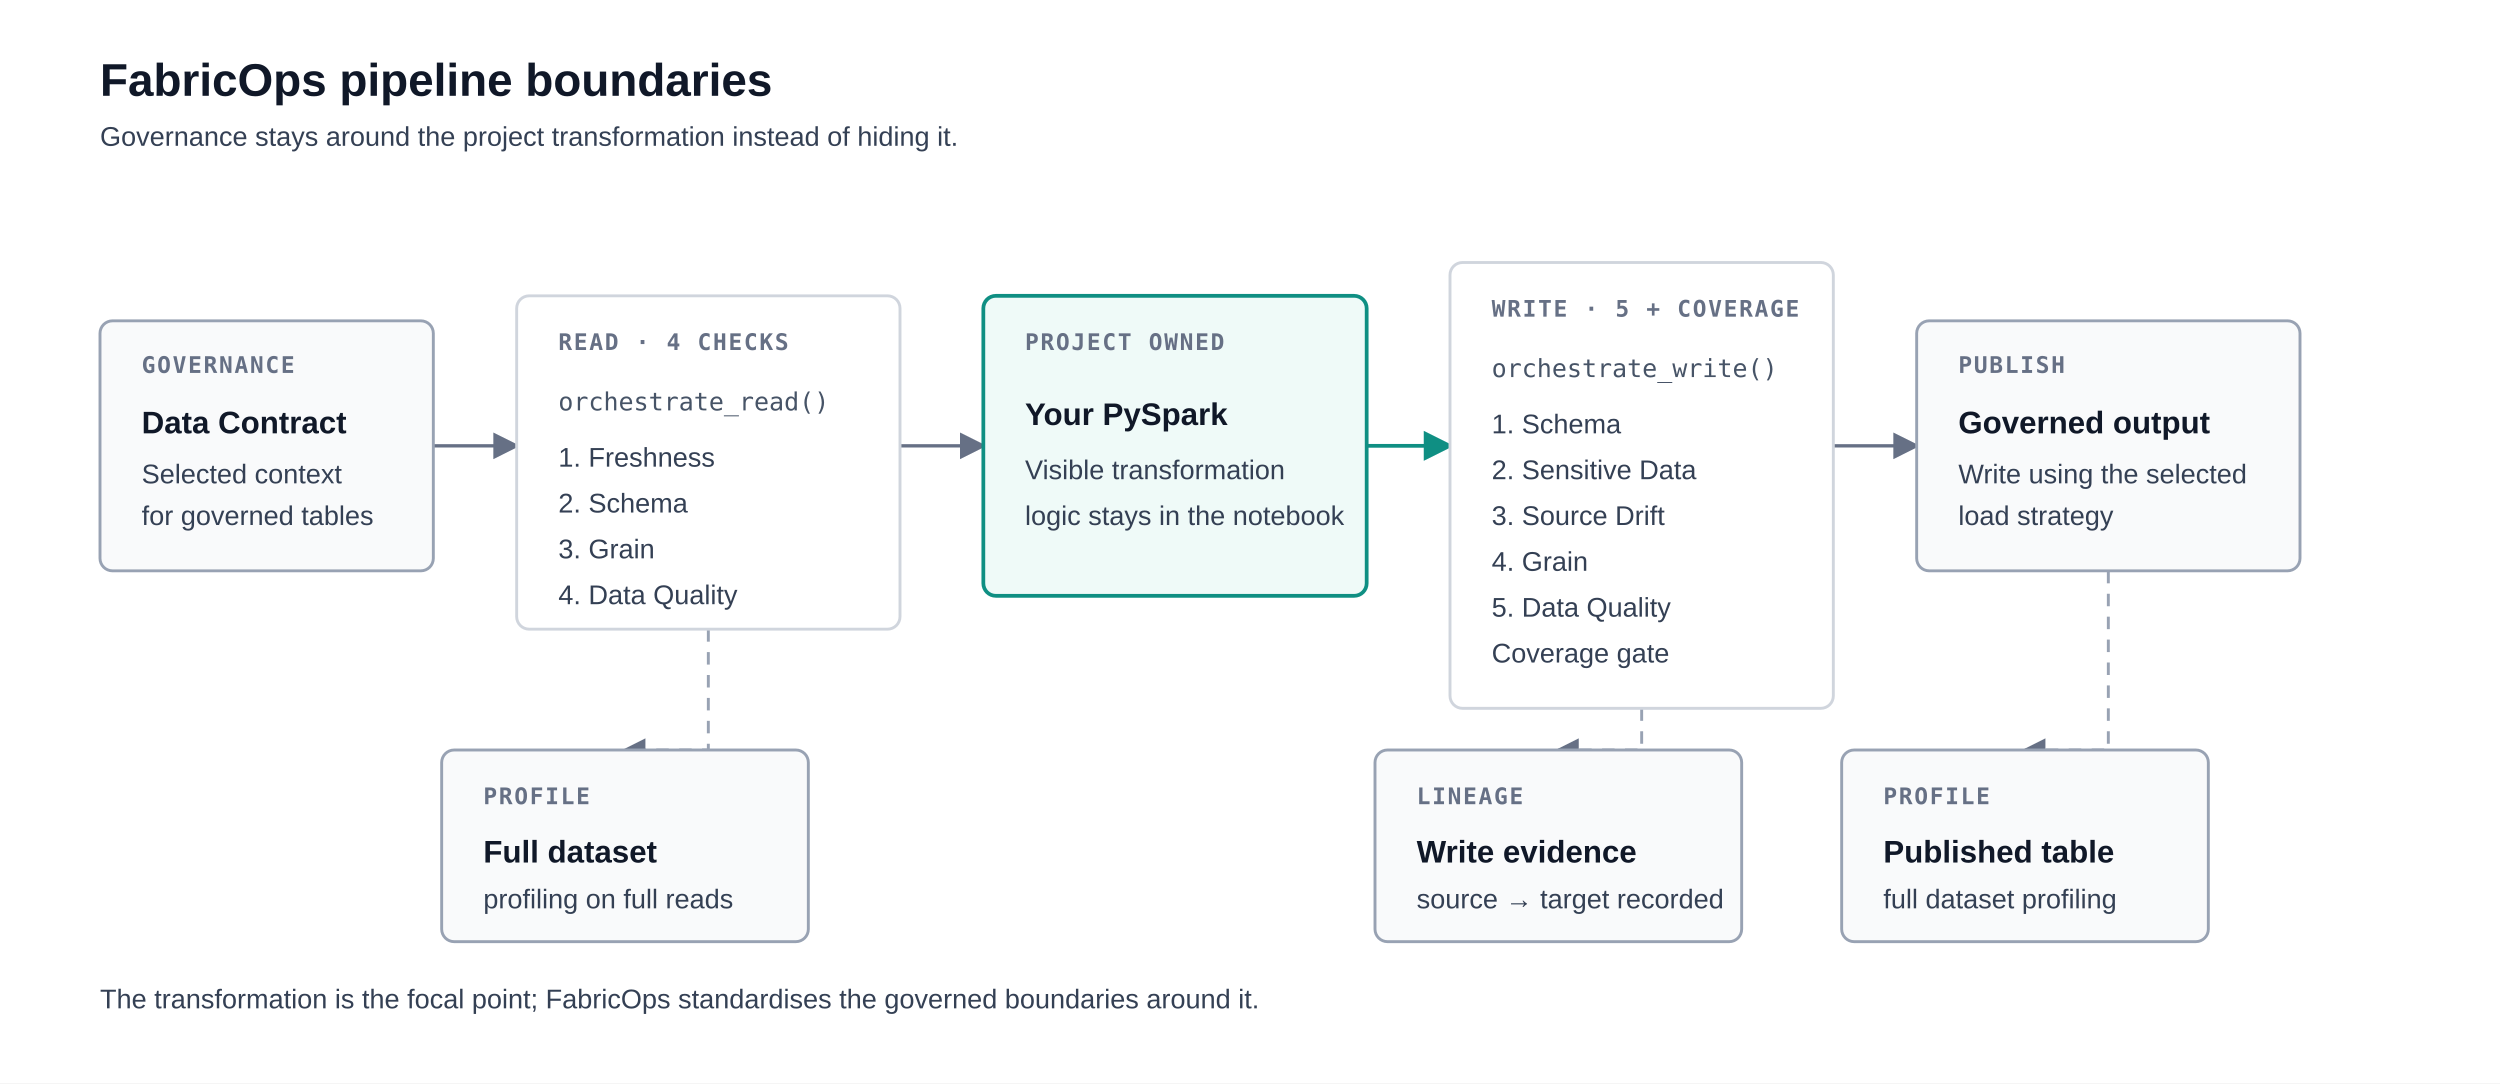
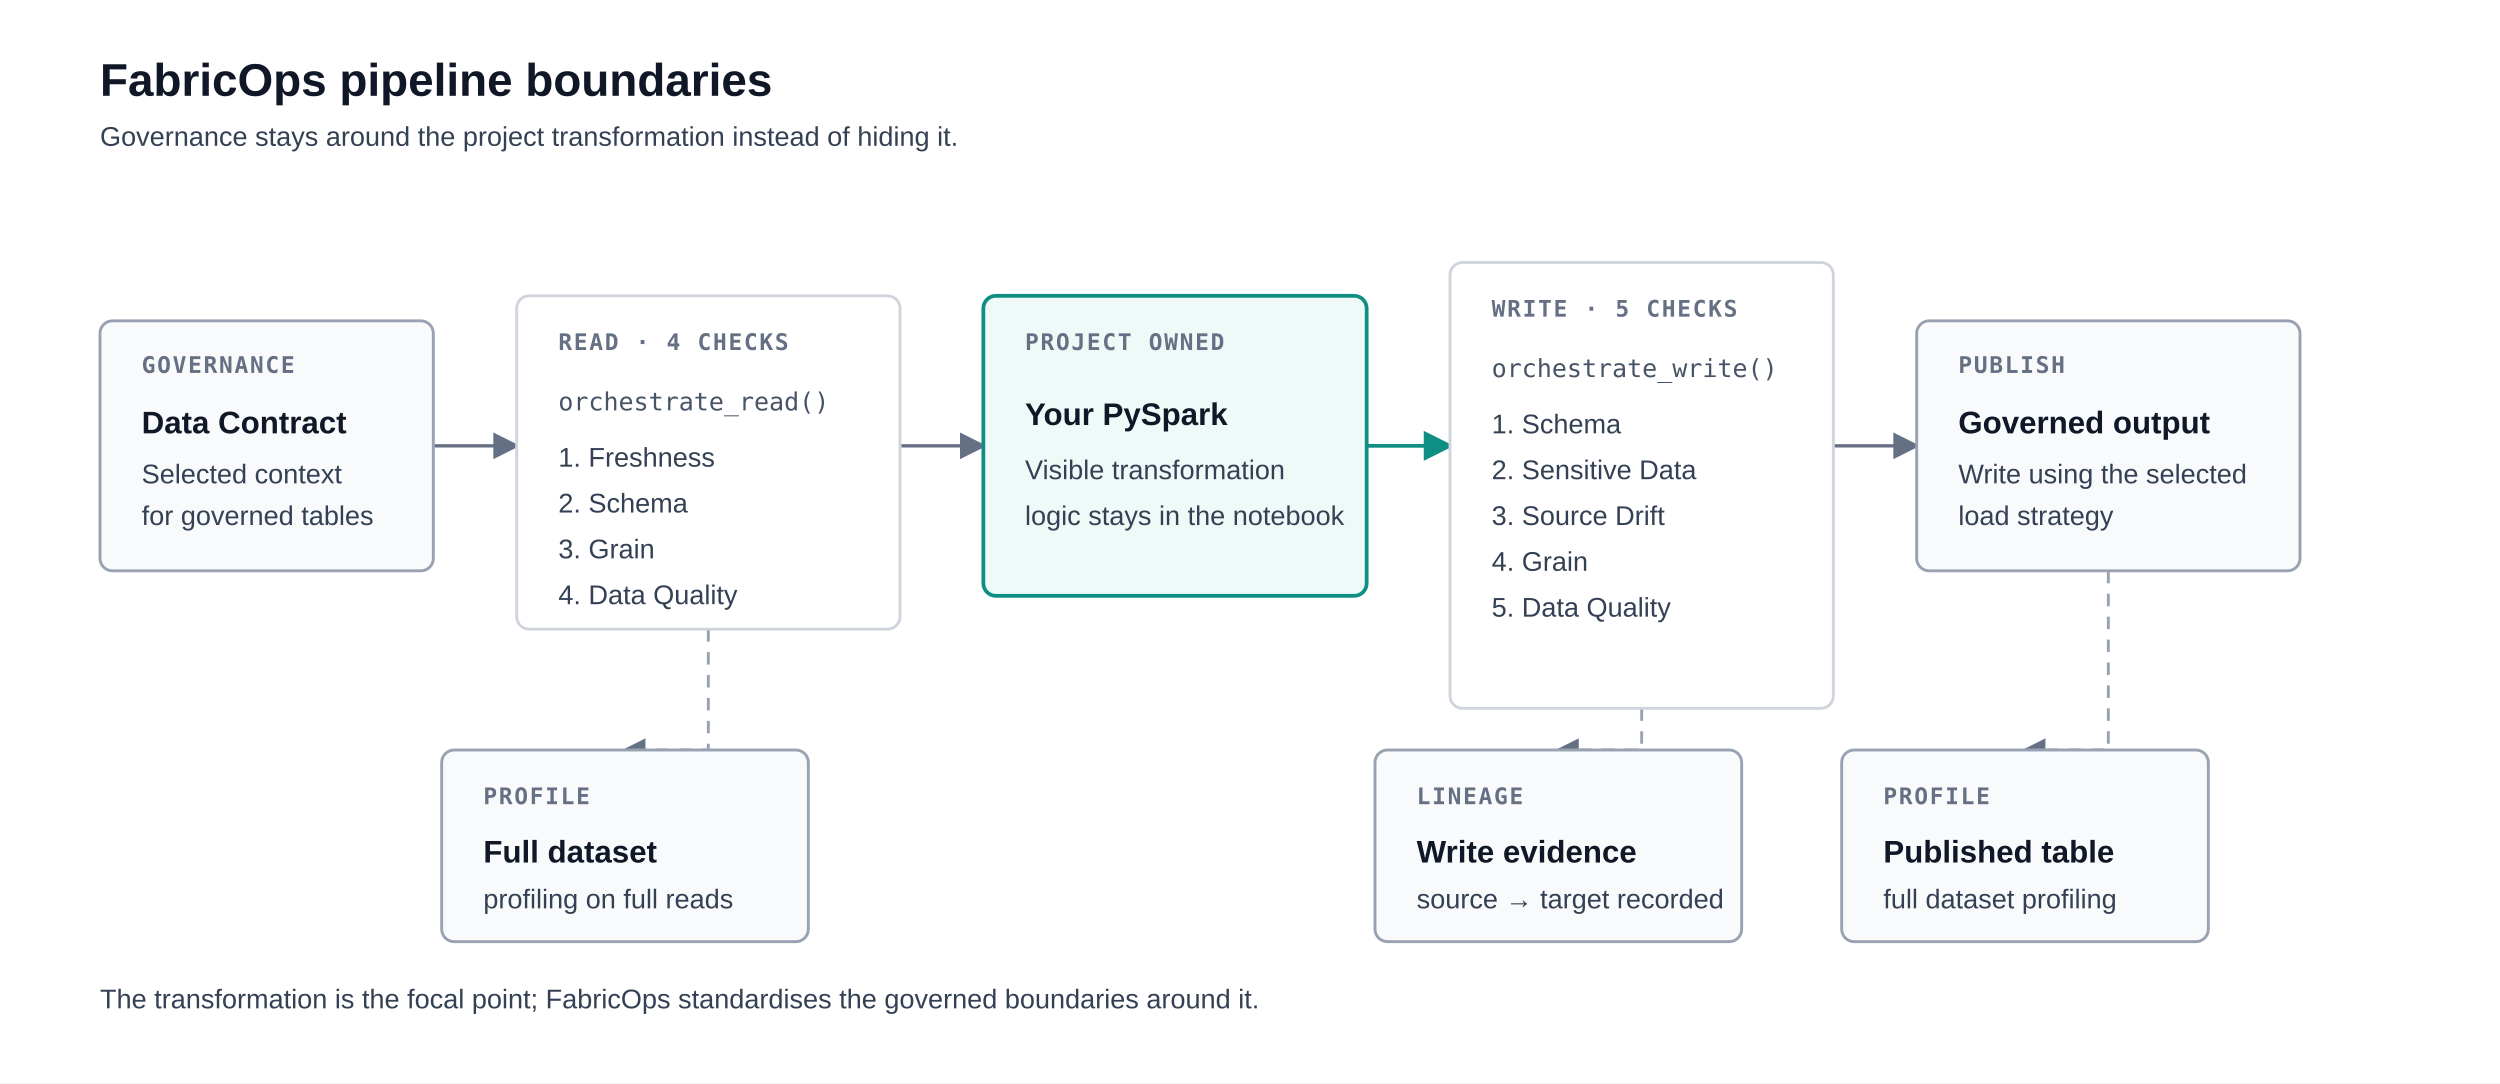
<svg xmlns="http://www.w3.org/2000/svg" viewBox="0 0 1200 520" role="img" aria-labelledby="pipeline-boundaries-title pipeline-boundaries-desc">
  <defs>
    <marker id="pipeline-arrow" markerWidth="8" markerHeight="8" refX="7" refY="4" orient="auto">
      <path d="M0,0 L8,4 L0,8 Z" fill="#667085" />
    </marker>
    <marker id="pipeline-arrow-accent" markerWidth="8" markerHeight="8" refX="7" refY="4" orient="auto">
      <path d="M0,0 L8,4 L0,8 Z" fill="#0f8f83" />
    </marker>
  </defs>
  <rect width="1200" height="520" fill="#ffffff" />
  <style>
  .title{font:600 22px Arial,sans-serif;fill:#101828}
  .eyebrow{font:600 11px ui-monospace,SFMono-Regular,Consolas,monospace;fill:#667085;letter-spacing:.8px}
  .name{font:600 15px Arial,sans-serif;fill:#101828}
  .body{font:13px Arial,sans-serif;fill:#344054}
  .mono{font:12px ui-monospace,SFMono-Regular,Consolas,monospace;fill:#475467}
  .box{fill:#ffffff;stroke:#d0d5dd;stroke-width:1.4}
  .soft{fill:#f9fafb;stroke:#98a2b3;stroke-width:1.4}
  .focus{fill:#effaf8;stroke:#0f8f83;stroke-width:1.8}
  .line{fill:none;stroke:#667085;stroke-width:1.6;marker-end:url(#pipeline-arrow)}
  .accent{fill:none;stroke:#0f8f83;stroke-width:1.8;marker-end:url(#pipeline-arrow-accent)}
  .dash{fill:none;stroke:#98a2b3;stroke-width:1.4;stroke-dasharray:6 5;marker-end:url(#pipeline-arrow)}
</style>
  <text x="48" y="46" class="title">FabricOps pipeline boundaries</text>
  <text x="48" y="70" class="body">Governance stays around the project transformation instead of hiding it.</text>
  <path class="line" d="M208 214 H248" />
  <path class="line" d="M432 214 H472" />
  <path class="accent" d="M656 214 H696" />
  <path class="line" d="M880 214 H920" />
  <path class="dash" d="M340 302 V360 H300" />
  <path class="dash" d="M788 340 V360 H748" />
  <path class="dash" d="M1012 274 V360 H972" />
  <g>
    <rect x="48" y="154" width="160" height="120" rx="6" class="soft" />
    <text x="68" y="179" class="eyebrow">GOVERNANCE</text>
    <text x="68" y="208" class="name">Data Contract</text>
    <text x="68" y="232" class="body">Selected context</text>
    <text x="68" y="252" class="body">for governed tables</text>
  </g>
  <g>
    <rect x="248" y="142" width="184" height="160" rx="6" class="box" />
    <text x="268" y="168" class="eyebrow">READ · 4 CHECKS</text>
    <text x="268" y="197" class="mono">orchestrate_read()</text>
    <text x="268" y="224" class="body">1. Freshness</text>
    <text x="268" y="246" class="body">2. Schema</text>
    <text x="268" y="268" class="body">3. Grain</text>
    <text x="268" y="290" class="body">4. Data Quality</text>
  </g>
  <g>
    <rect x="472" y="142" width="184" height="144" rx="6" class="focus" />
    <text x="492" y="168" class="eyebrow">PROJECT OWNED</text>
    <text x="492" y="204" class="name">Your PySpark</text>
    <text x="492" y="230" class="body">Visible transformation</text>
    <text x="492" y="252" class="body">logic stays in the notebook</text>
  </g>
  <g>
    <rect x="696" y="126" width="184" height="214" rx="6" class="box" />
-     <text x="716" y="152" class="eyebrow">WRITE · 5 + COVERAGE</text>
+     <text x="716" y="152" class="eyebrow">WRITE · 5 CHECKS</text>
    <text x="716" y="181" class="mono">orchestrate_write()</text>
    <text x="716" y="208" class="body">1. Schema</text>
    <text x="716" y="230" class="body">2. Sensitive Data</text>
    <text x="716" y="252" class="body">3. Source Drift</text>
    <text x="716" y="274" class="body">4. Grain</text>
    <text x="716" y="296" class="body">5. Data Quality</text>
-     <text x="716" y="318" class="body">Coverage gate</text>
  </g>
  <g>
    <rect x="920" y="154" width="184" height="120" rx="6" class="soft" />
    <text x="940" y="179" class="eyebrow">PUBLISH</text>
    <text x="940" y="208" class="name">Governed output</text>
    <text x="940" y="232" class="body">Write using the selected</text>
    <text x="940" y="252" class="body">load strategy</text>
  </g>
  <g>
    <rect x="212" y="360" width="176" height="92" rx="6" class="soft" />
    <text x="232" y="386" class="eyebrow">PROFILE</text>
    <text x="232" y="414" class="name">Full dataset</text>
    <text x="232" y="436" class="body">profiling on full reads</text>
  </g>
  <g>
    <rect x="660" y="360" width="176" height="92" rx="6" class="soft" />
    <text x="680" y="386" class="eyebrow">LINEAGE</text>
    <text x="680" y="414" class="name">Write evidence</text>
    <text x="680" y="436" class="body">source → target recorded</text>
  </g>
  <g>
    <rect x="884" y="360" width="176" height="92" rx="6" class="soft" />
    <text x="904" y="386" class="eyebrow">PROFILE</text>
    <text x="904" y="414" class="name">Published table</text>
    <text x="904" y="436" class="body">full dataset profiling</text>
  </g>
  <text x="48" y="484" class="body">The transformation is the focal point; FabricOps standardises the governed boundaries around it.</text>
</svg>
